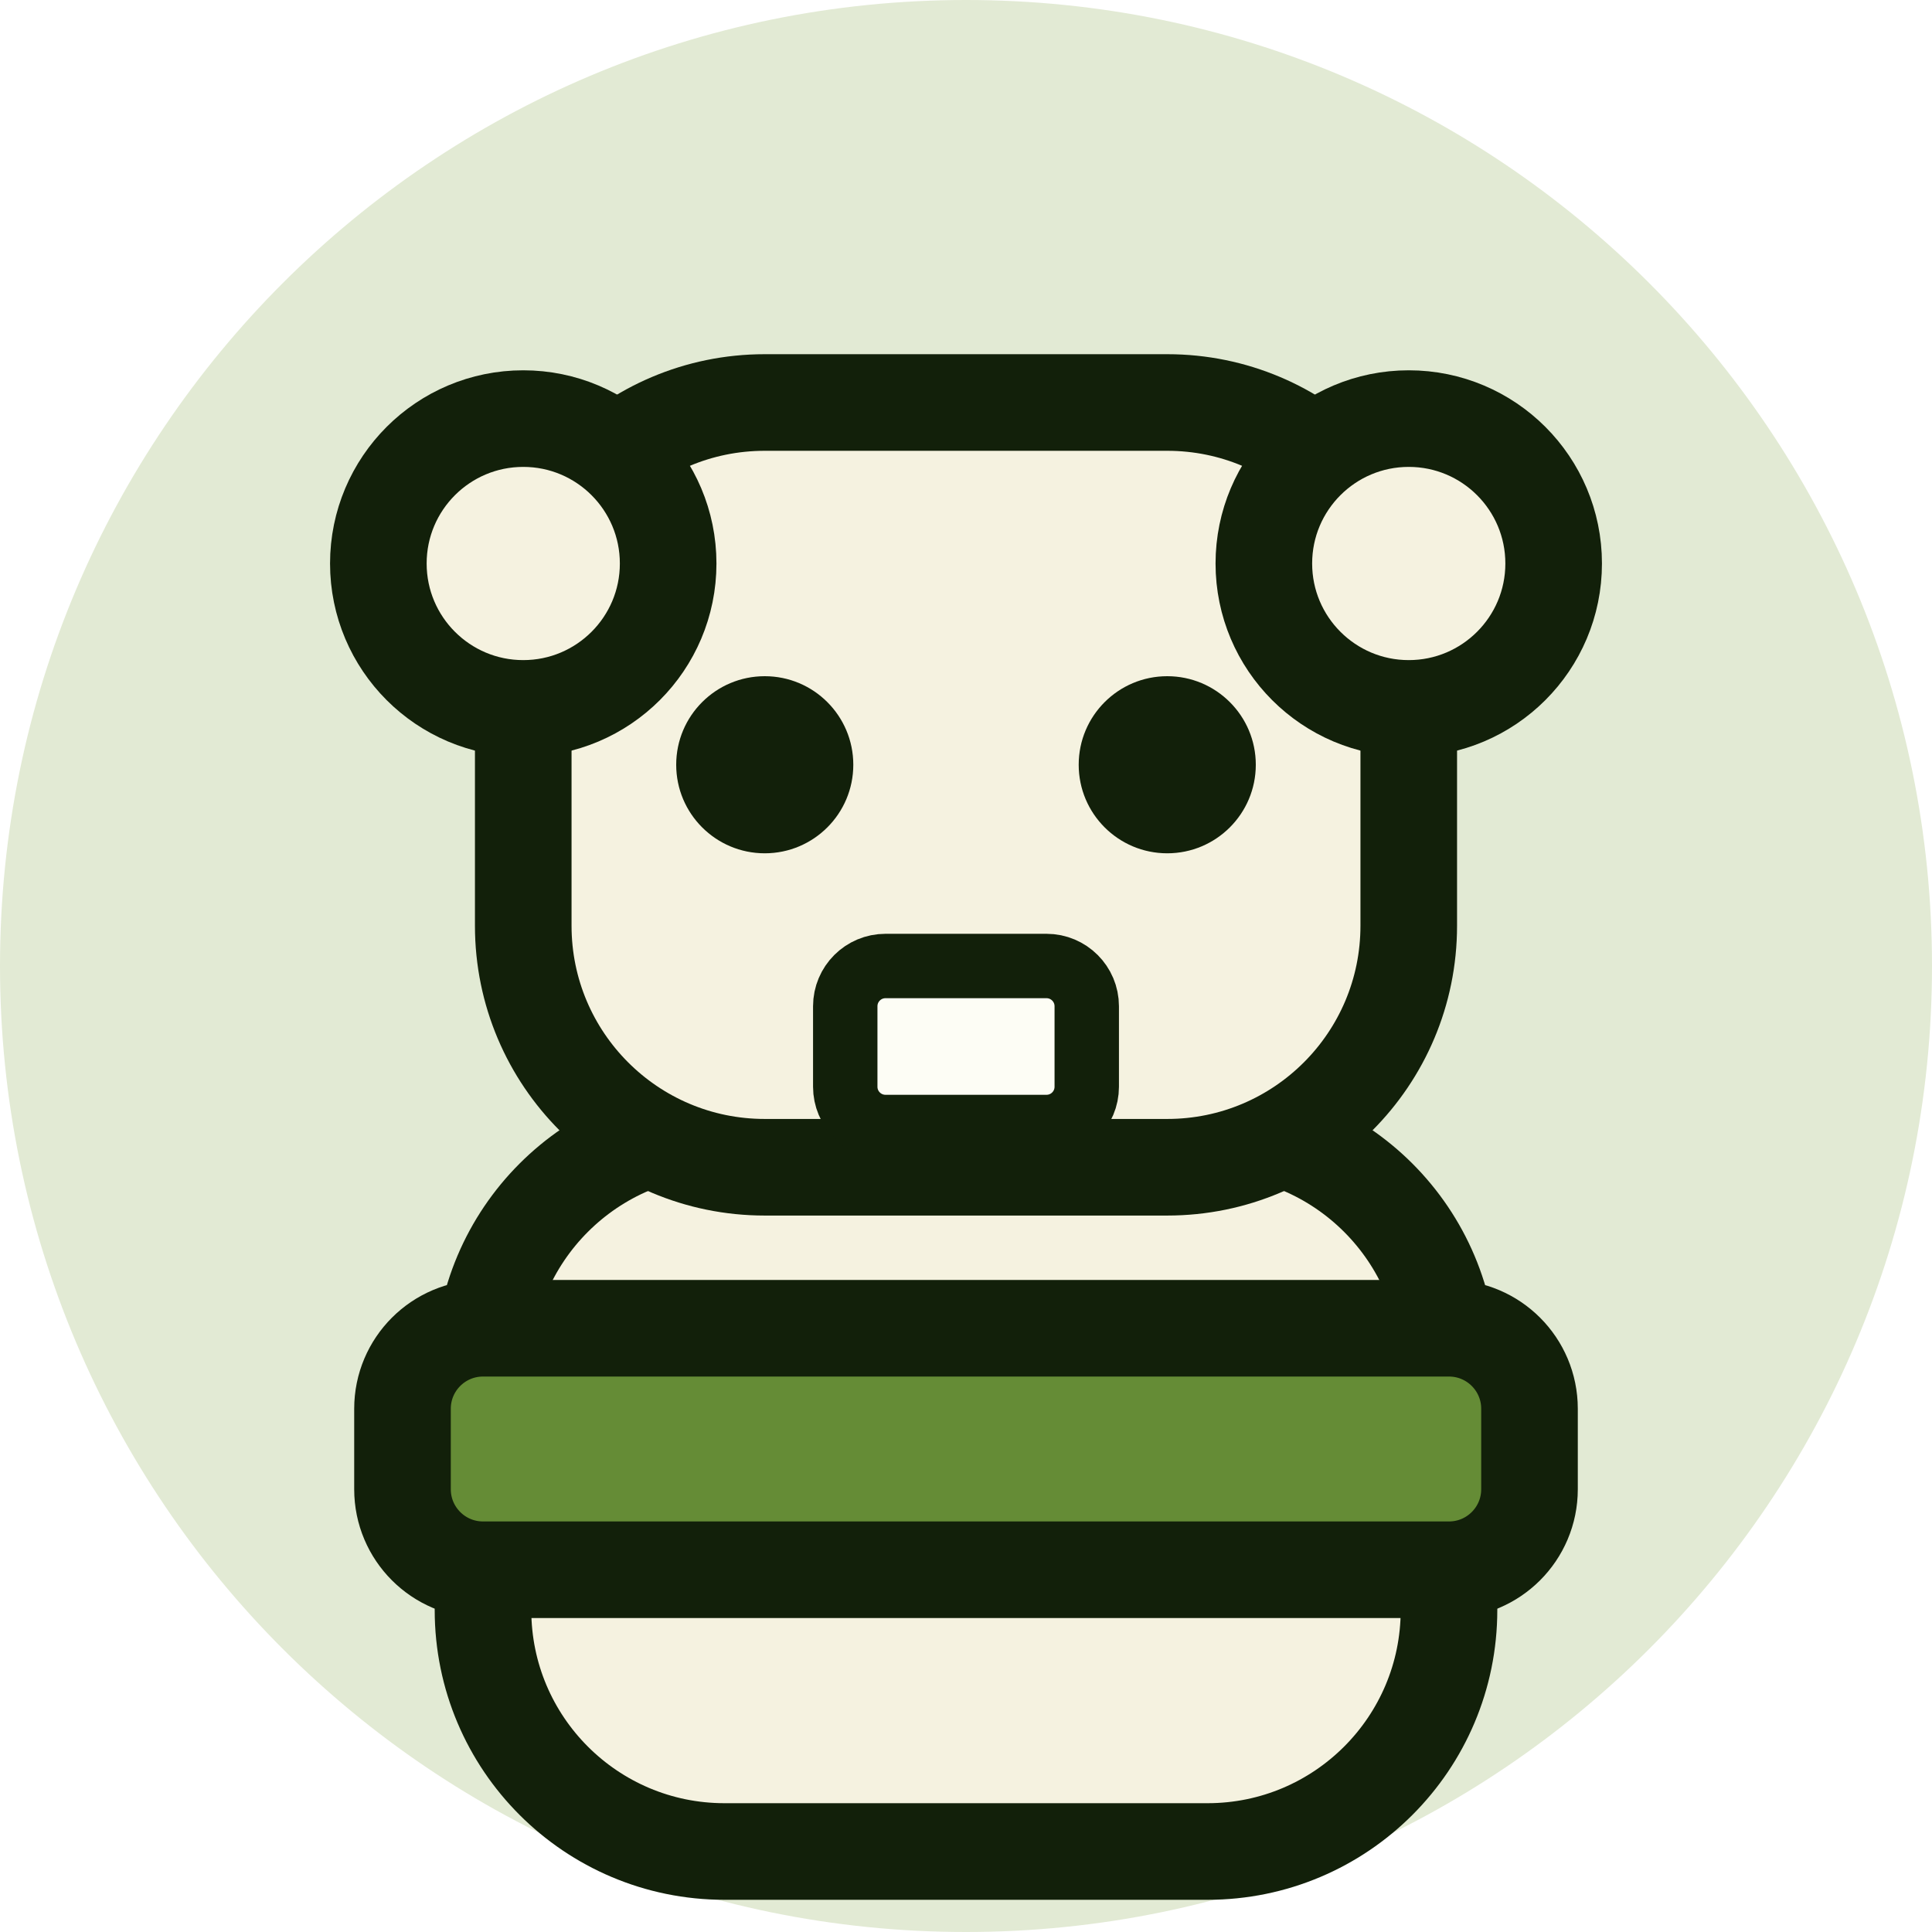
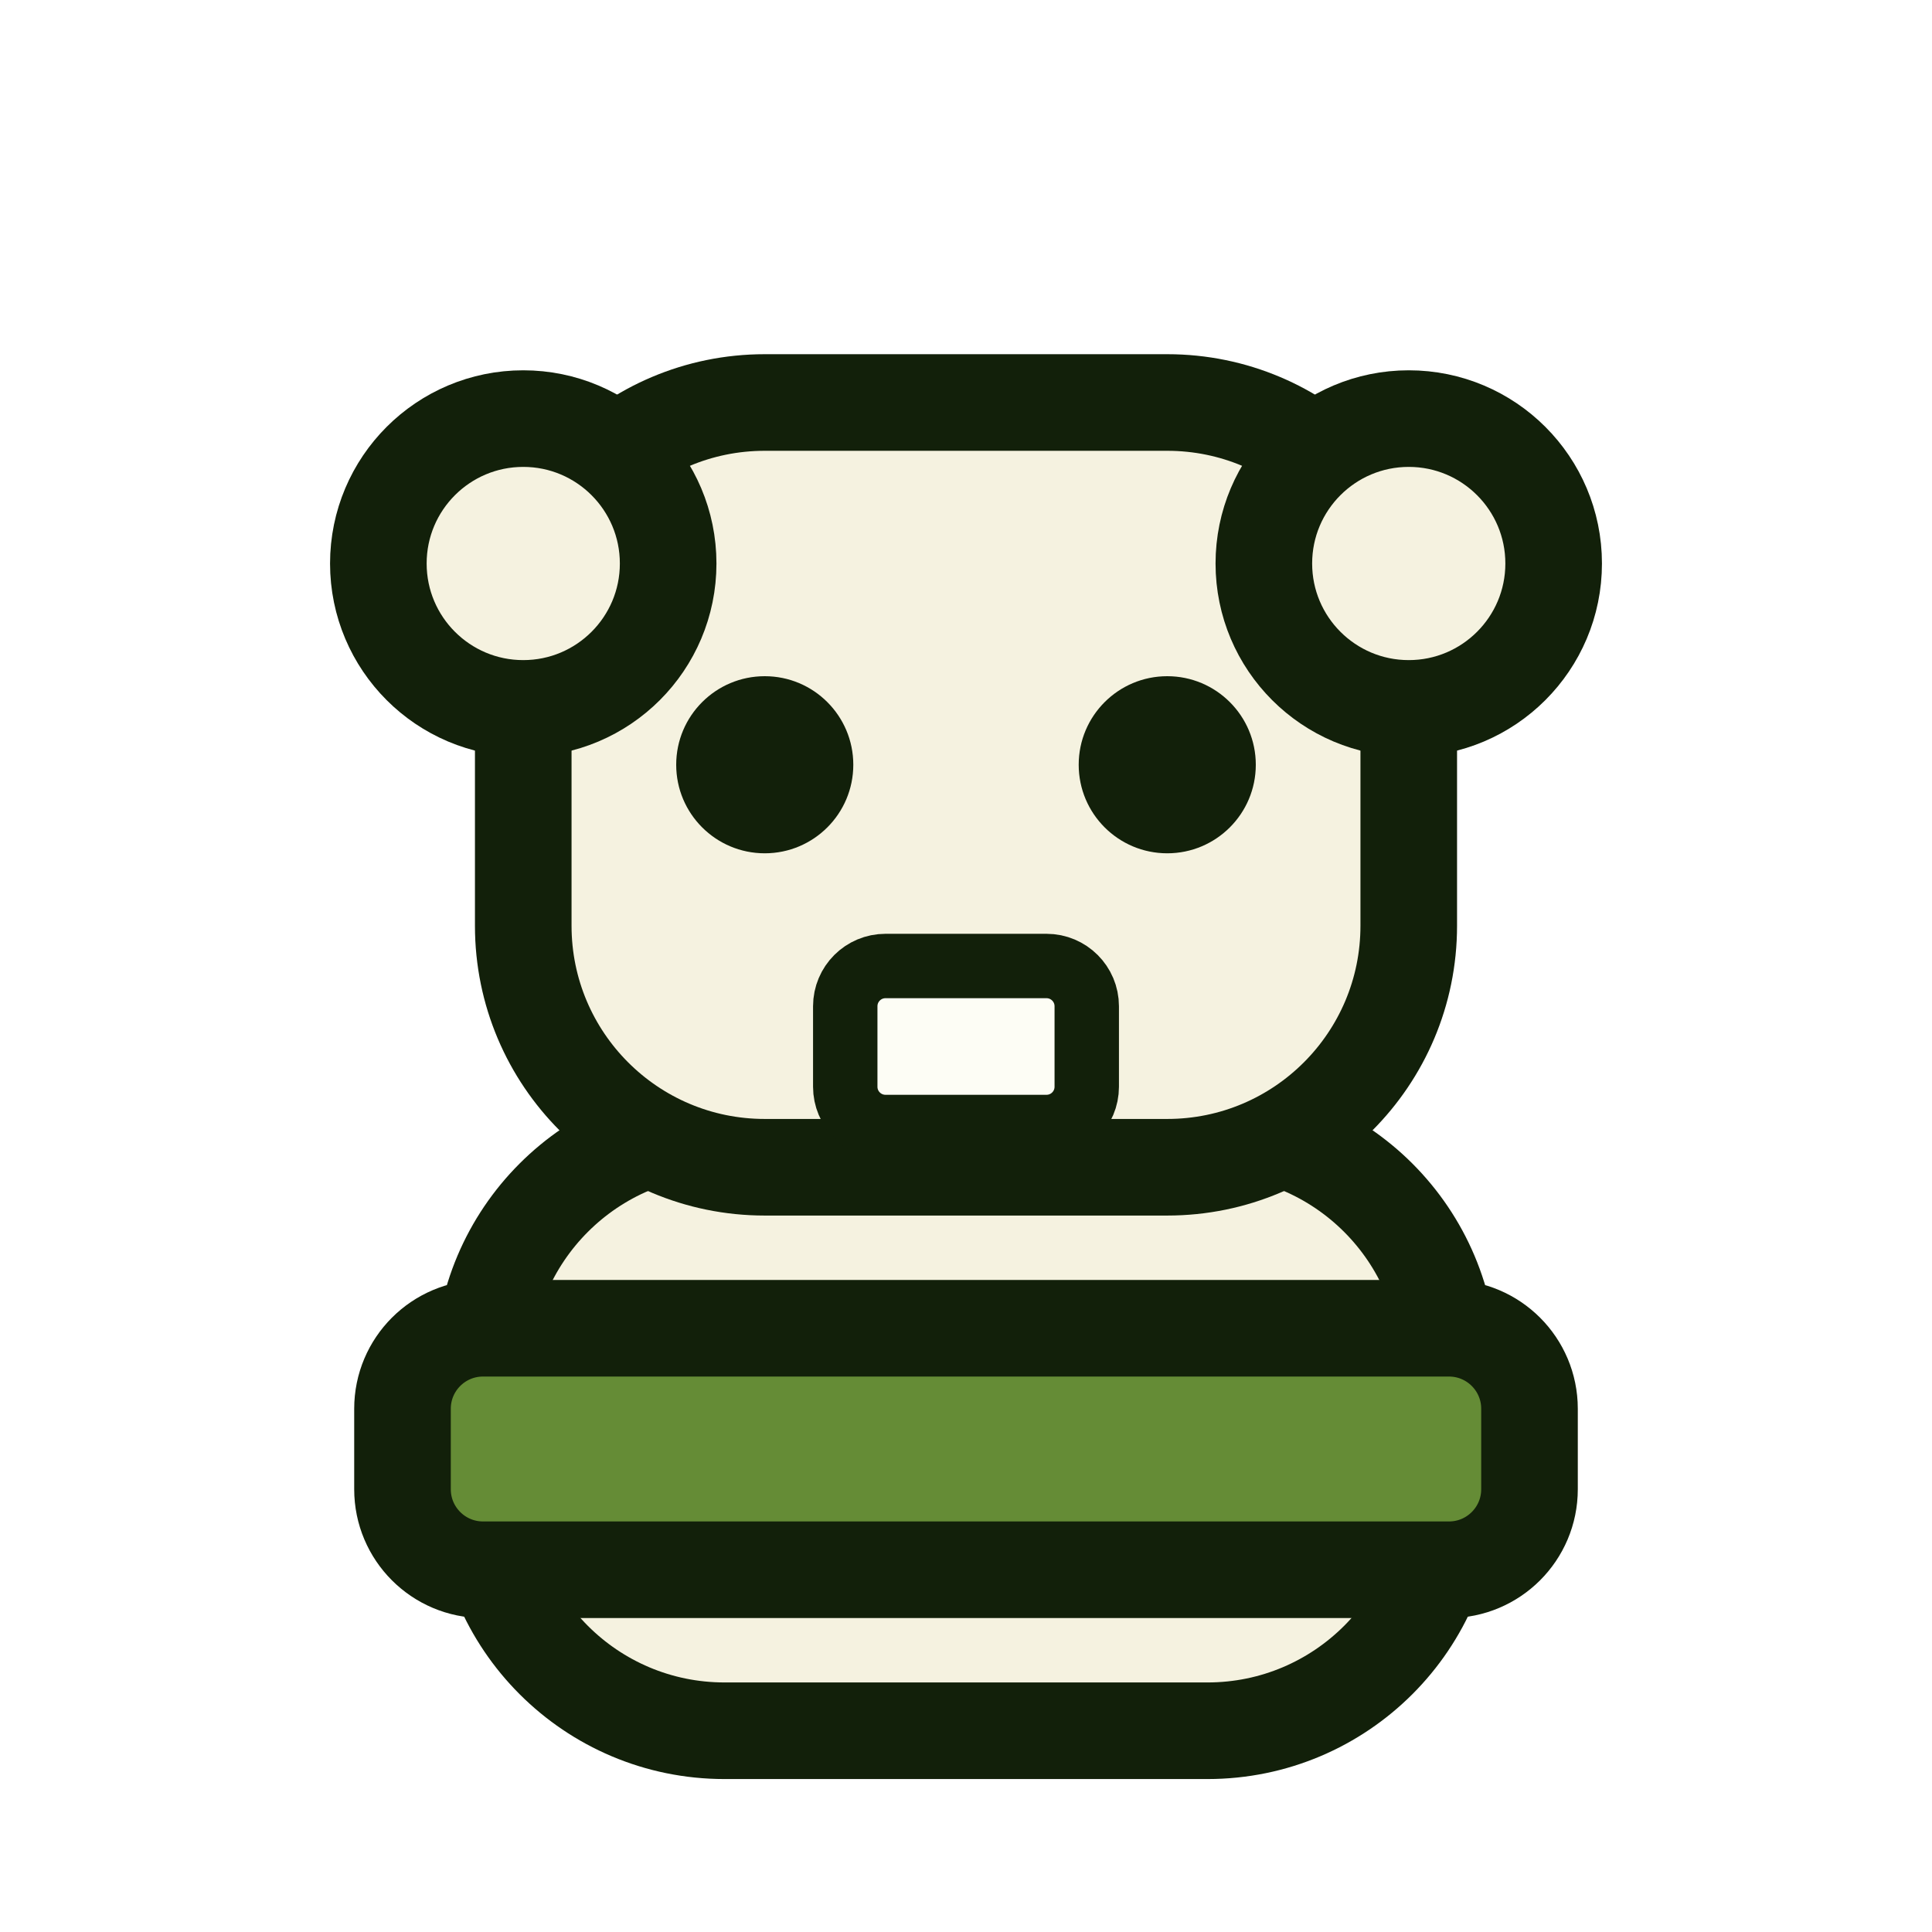
<svg xmlns="http://www.w3.org/2000/svg" viewBox="0 0 48 48" width="48" height="48" role="img" aria-label="Product Builder">
  <style>
    .rivet-head { transform-origin: 24px 26px; animation: rivet-nod 3.4s ease-in-out infinite; }
    @keyframes rivet-nod { 0%,66%,100% { transform: translateY(0); } 78% { transform: translateY(1.6px); } }
    @media (prefers-reduced-motion: reduce) { .rivet-head { animation: none; } }
  </style>
-   <circle cx="24" cy="24" r="24" fill="#e2ead4" />
  <g stroke="#12200a" stroke-width="2.4" stroke-linejoin="round" stroke-linecap="round">
-     <rect x="12" y="28" width="24" height="18" rx="6" fill="#f5f2e0" />
+     <rect x="12" y="28" width="24" height="15" rx="6" fill="#f5f2e0" />
    <rect x="10" y="33" width="28" height="6" rx="2" fill="#658c36" />
    <g class="rivet-head">
      <rect x="13" y="10" width="22" height="19" rx="6" fill="#f5f2e0" />
      <circle cx="13" cy="14" r="3.6" fill="#f5f2e0" />
      <circle cx="35" cy="14" r="3.6" fill="#f5f2e0" />
    </g>
  </g>
  <g class="rivet-head">
    <circle cx="19" cy="19" r="2.2" fill="#12200a" />
    <circle cx="29" cy="19" r="2.2" fill="#12200a" />
    <rect x="21" y="24" width="6" height="4" rx="1" fill="#fdfdf5" stroke="#12200a" stroke-width="1.6" />
  </g>
</svg>
